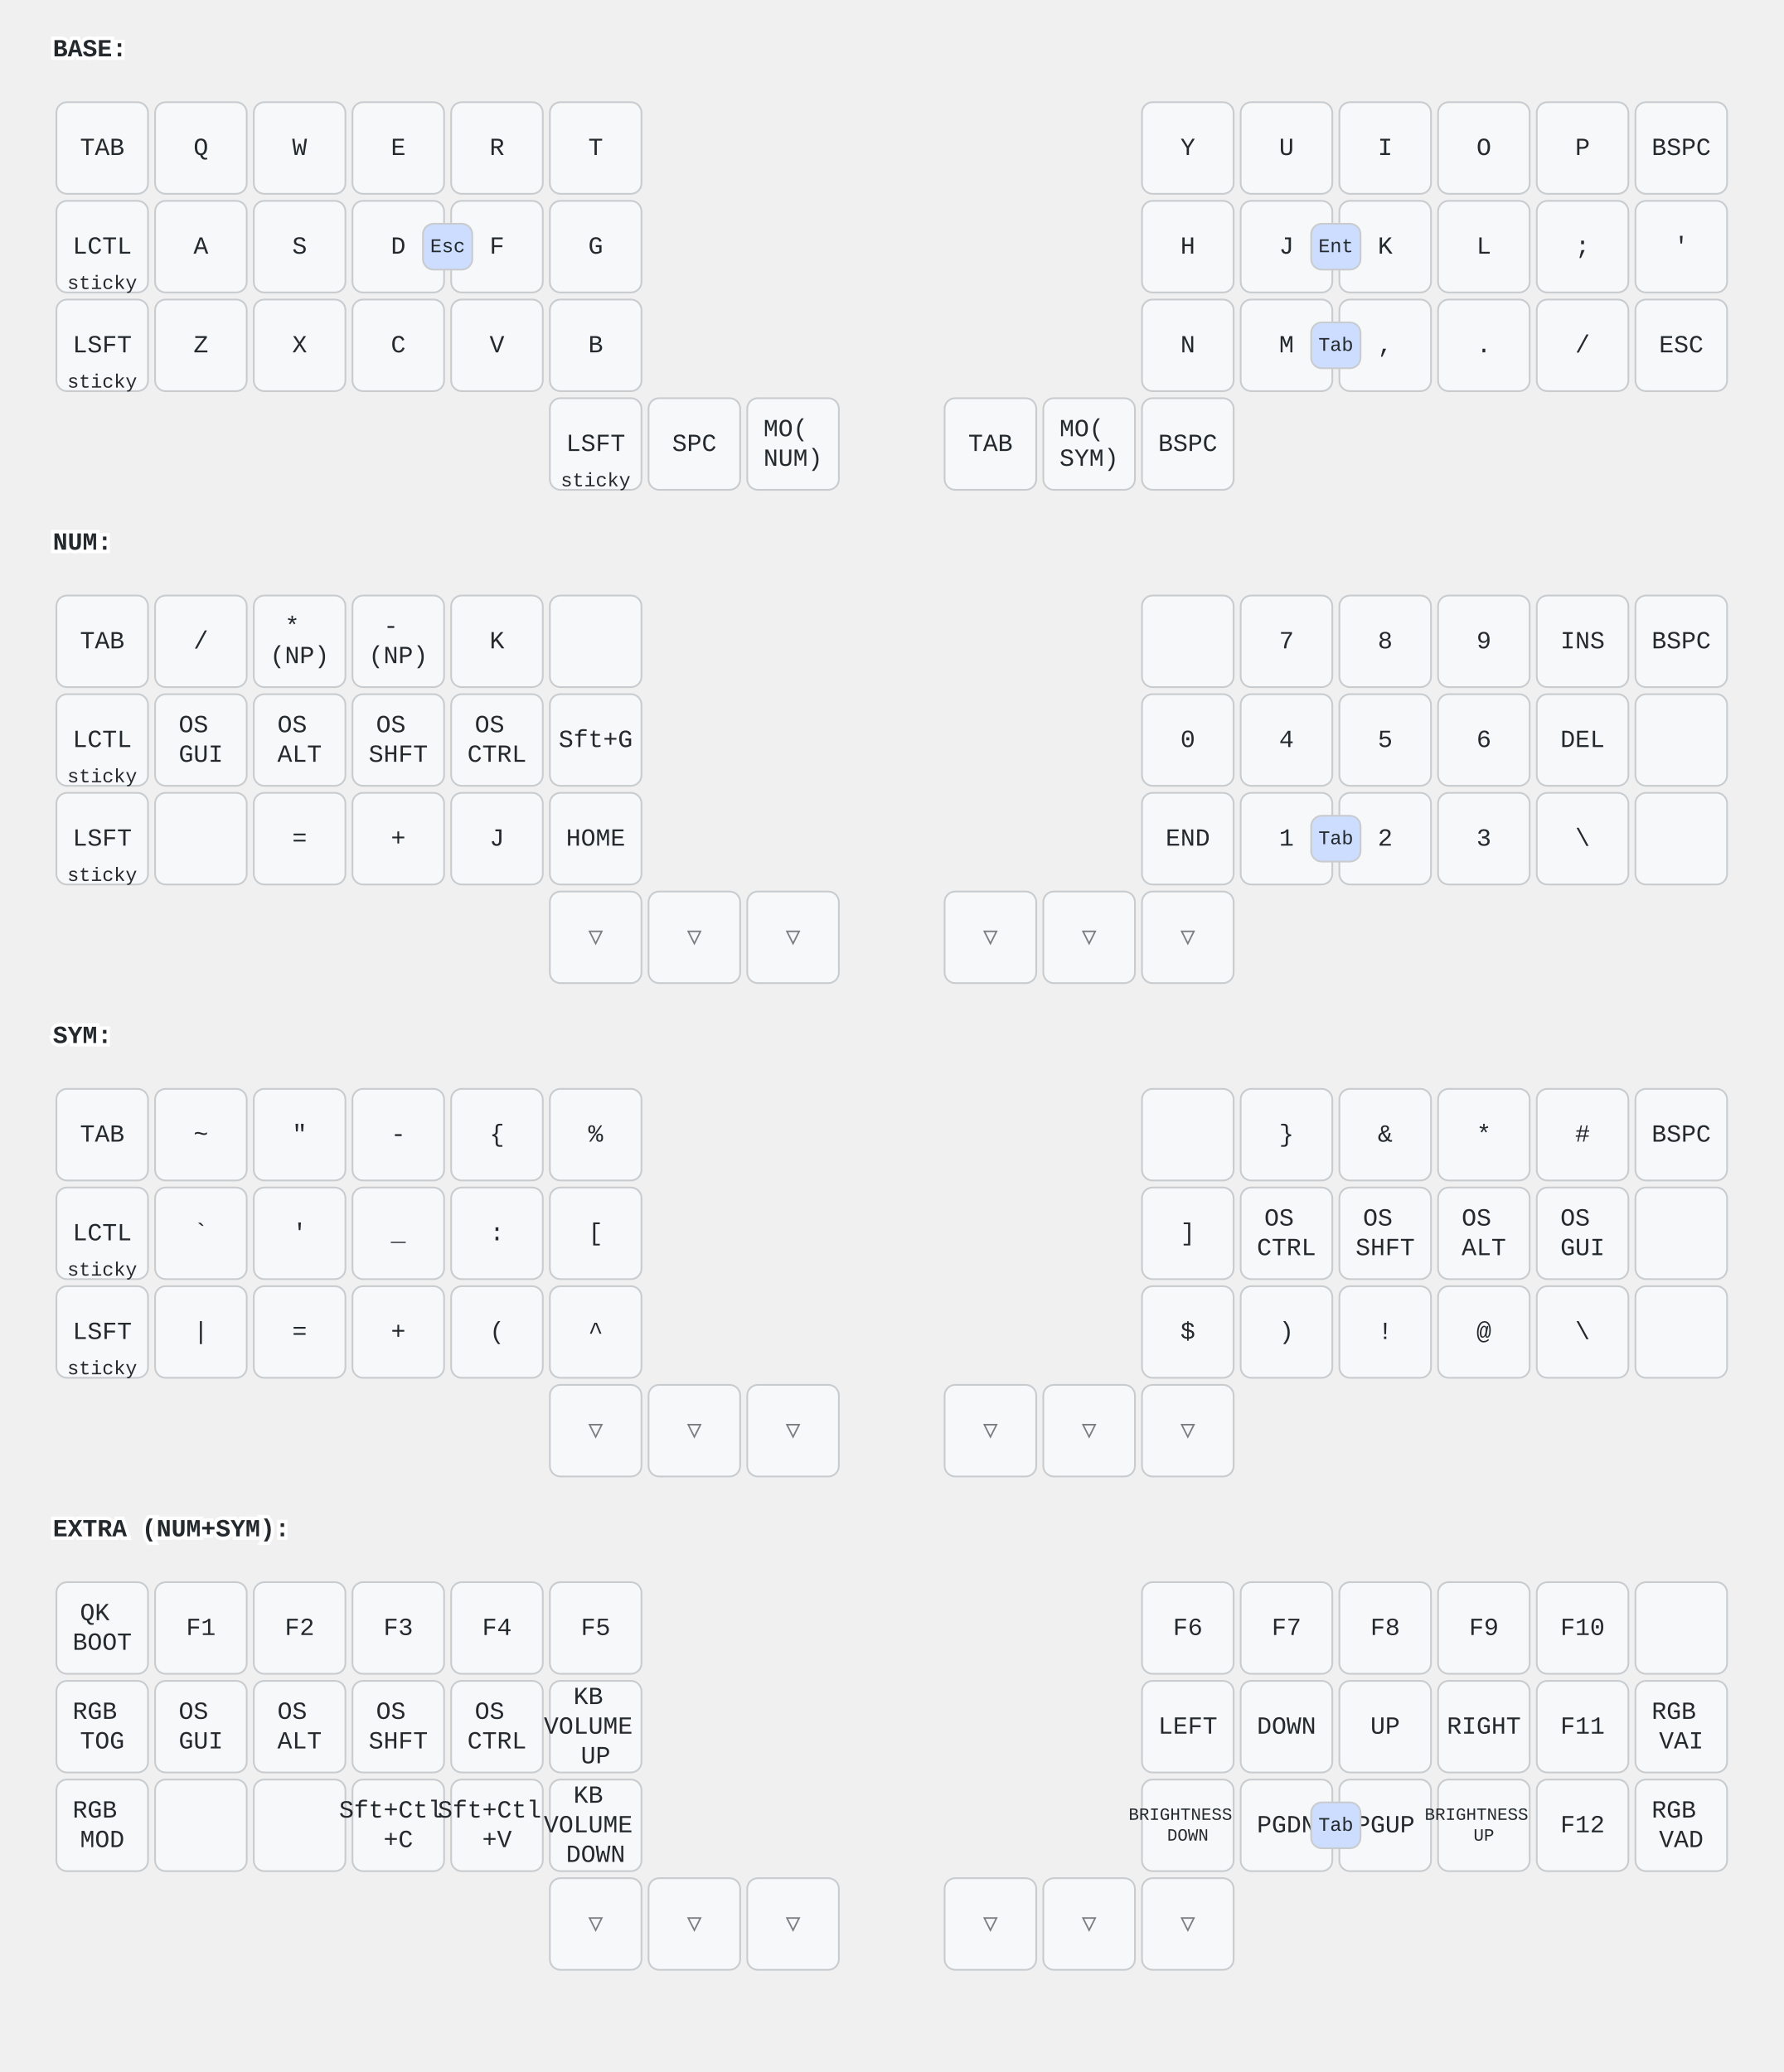
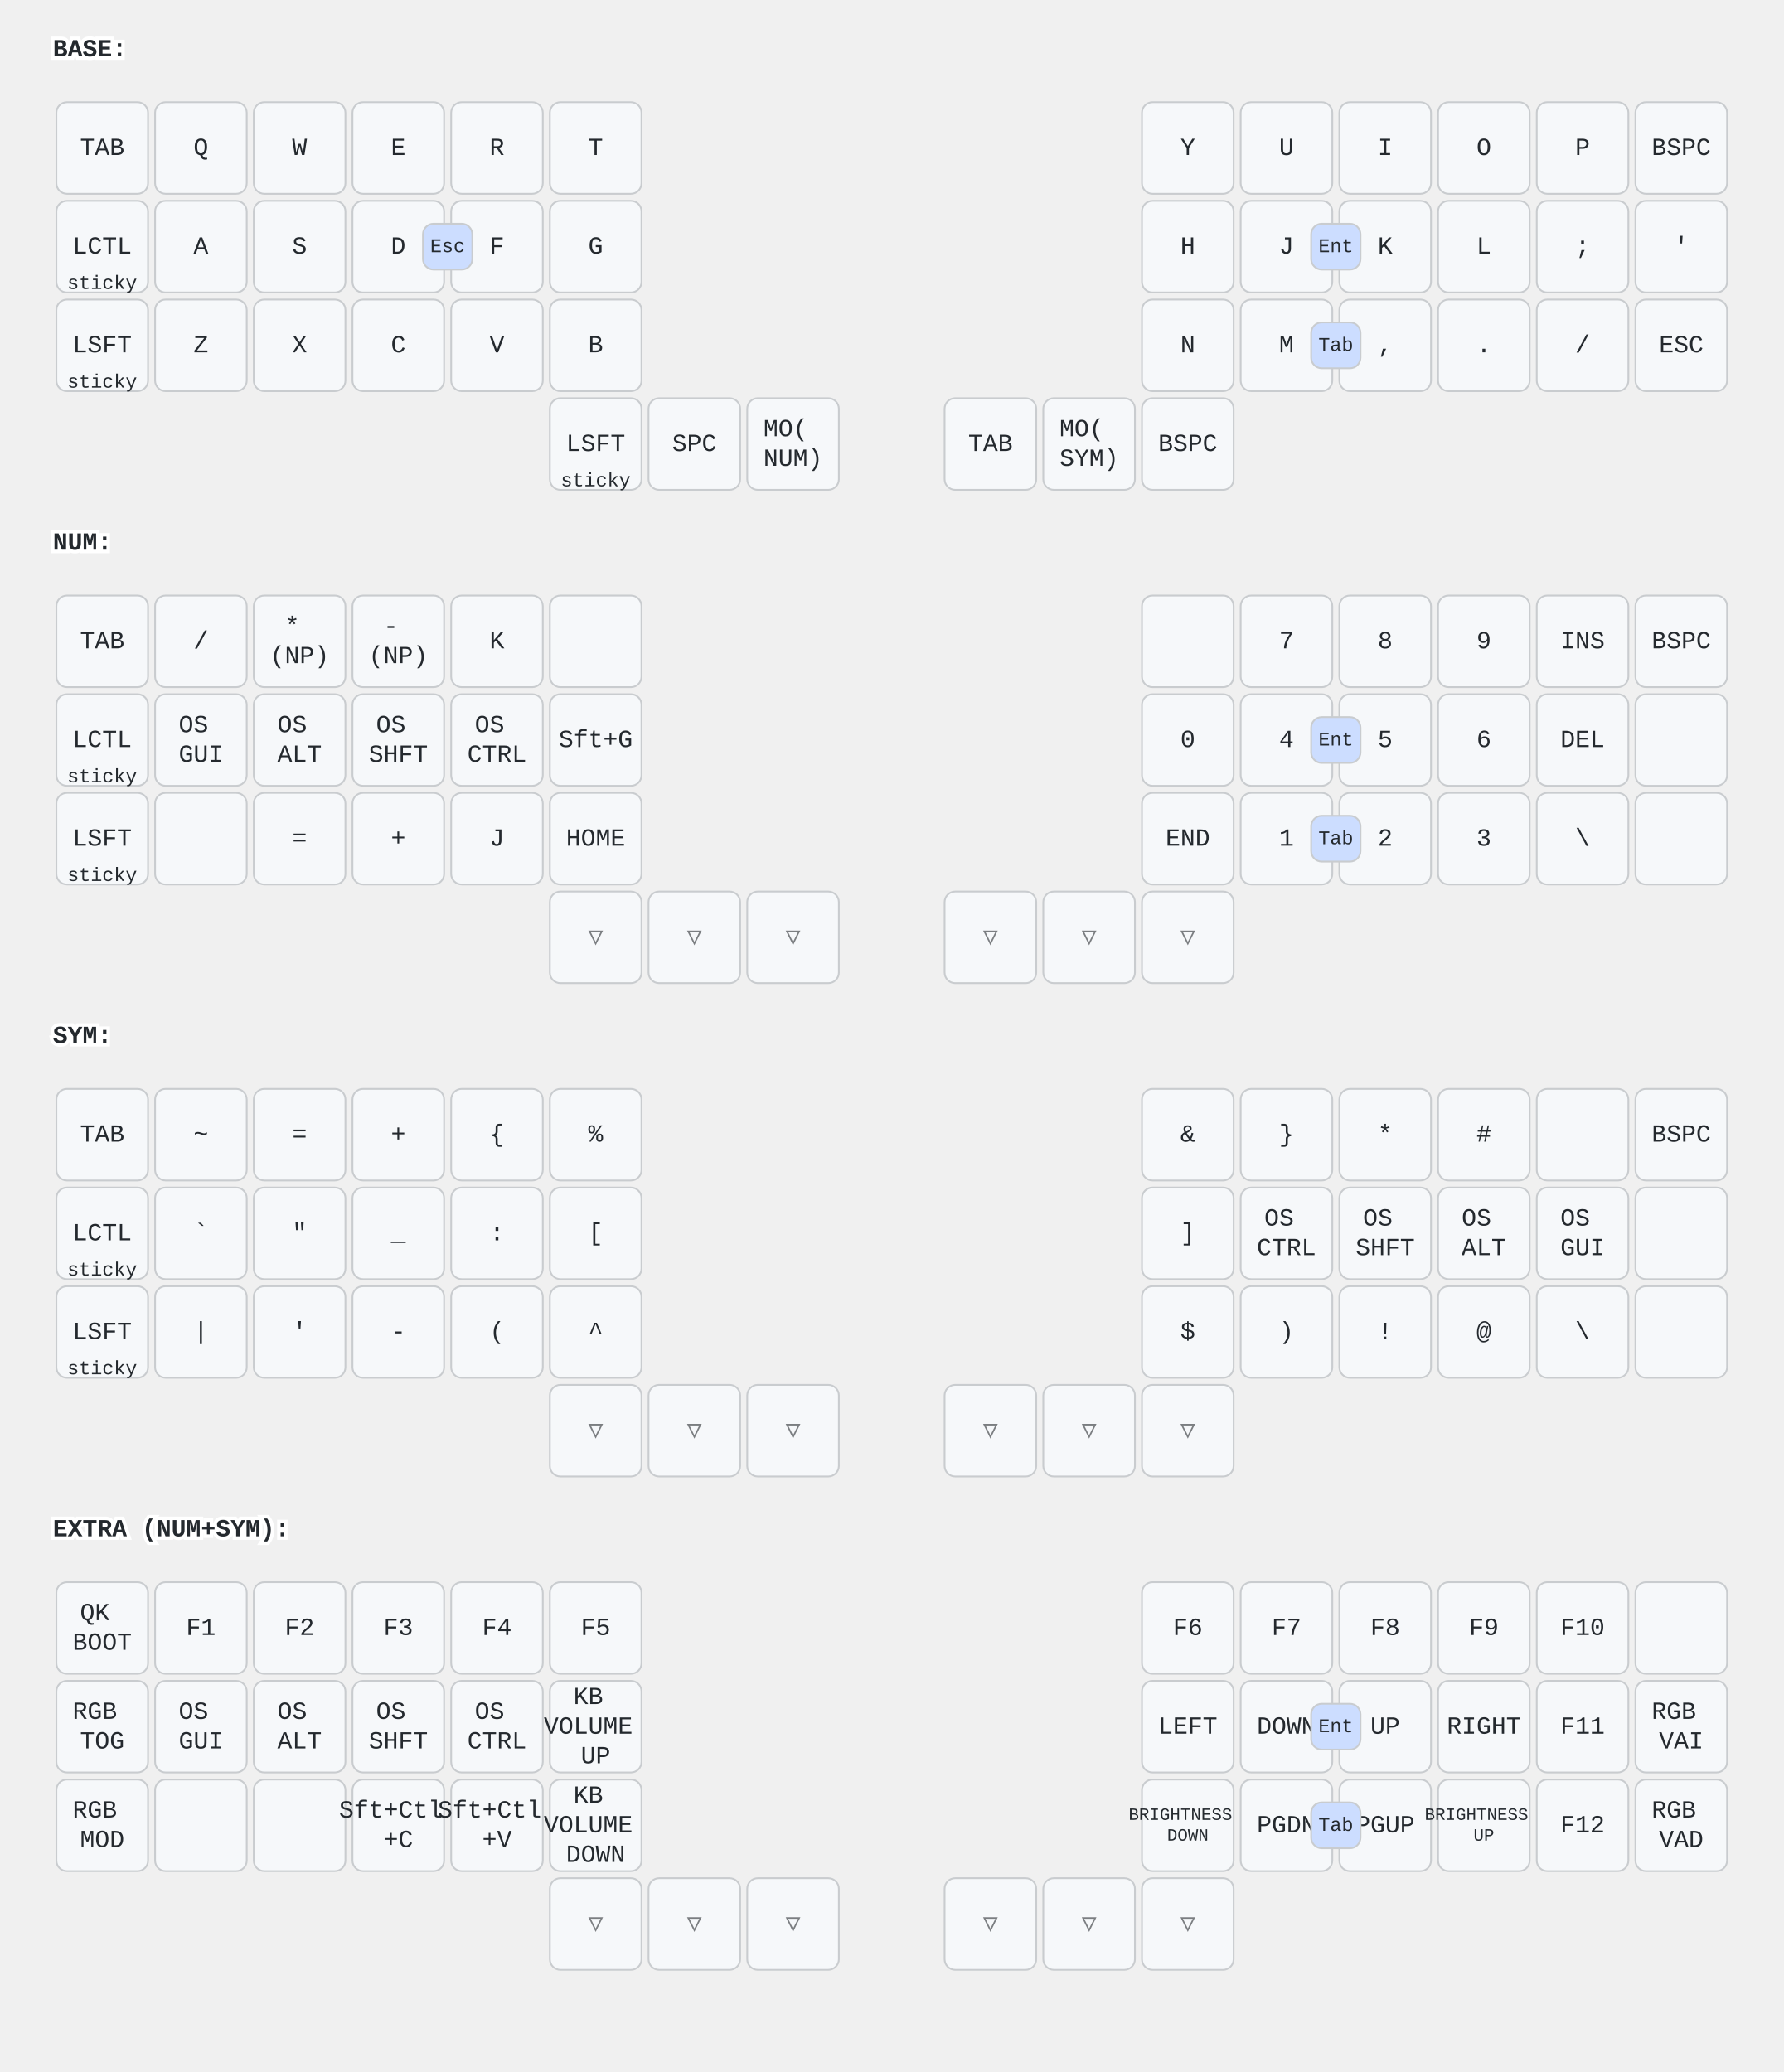
<svg xmlns="http://www.w3.org/2000/svg" width="1012" height="1176" viewBox="0 0 1012 1176" class="keymap">
  <style>/* inherit to force styles through use tags */
svg path {
    fill: inherit;
}

/* font and background color specifications */
svg.keymap {
    font-family: SFMono-Regular,Consolas,Liberation Mono,Menlo,monospace;
    font-size: 14px;
    font-kerning: normal;
    text-rendering: optimizeLegibility;
    fill: #24292e;
}

/* default key styling */
rect.key {
    fill: #f6f8fa;
}

rect.key, rect.combo {
    stroke: #c9cccf;
    stroke-width: 1;
}

/* default key side styling, only used is draw_key_sides is set */
rect.side {
    filter: brightness(90%);
}

/* color accent for combo boxes */
rect.combo, rect.combo-separate {
    fill: #cdf;
}

/* color accent for held keys */
rect.held, rect.combo.held {
    fill: #fdd;
}

/* color accent for ghost (optional) keys */
rect.ghost, rect.combo.ghost {
    stroke-dasharray: 4, 4;
    stroke-width: 2;
}

text {
    text-anchor: middle;
    dominant-baseline: middle;
}

/* styling for layer labels */
text.label {
    font-weight: bold;
    text-anchor: start;
    stroke: white;
    stroke-width: 4;
    paint-order: stroke;
}

/* styling for optional footer */
text.footer {
    text-anchor: end;
    dominant-baseline: auto;
    stroke: white;
    stroke-width: 4;
    paint-order: stroke;
}

/* styling for combo tap, and key non-tap label text */
text.combo, text.hold, text.shifted, text.left, text.right {
    font-size: 11px;
}

text.hold {
    text-anchor: middle;
    dominant-baseline: auto;
}

text.shifted {
    text-anchor: middle;
    dominant-baseline: hanging;
}

text.left {
    text-anchor: start;
}

text.right {
    text-anchor: end;
}

text.layer-activator {
    text-decoration: underline;
}

/* styling for hold/shifted label text in combo box */
text.combo.hold, text.combo.shifted, text.combo.left, text.combo.right {
    font-size: 8px;
}

/* lighter symbol for transparent keys */
text.trans {
    fill: #7b7e81;
}

/* styling for combo dendrons */
path.combo {
    stroke-width: 1;
    stroke: gray;
    fill: none;
}

/* Start Tabler Icons Cleanup */
/* cannot use height/width with glyphs */
.icon-tabler &gt; path {
    fill: inherit;
    stroke: inherit;
    stroke-width: 2;
}
/* hide tabler's default box */
.icon-tabler &gt; path[stroke="none"][fill="none"] {
    visibility: hidden;
}
/* End Tabler Icons Cleanup */
</style>
  <g transform="translate(30, 0)" class="layer-BASE">
    <text x="0" y="28" class="label" id="BASE">BASE:</text>
    <g transform="translate(0, 56)">
      <g transform="translate(28, 28)" class="key keypos-0">
        <rect rx="6" ry="6" x="-26" y="-26" width="52" height="52" class="key" />
        <text x="0" y="0" class="key tap">TAB</text>
      </g>
      <g transform="translate(84, 28)" class="key keypos-1">
        <rect rx="6" ry="6" x="-26" y="-26" width="52" height="52" class="key" />
        <text x="0" y="0" class="key tap">Q</text>
      </g>
      <g transform="translate(140, 28)" class="key keypos-2">
        <rect rx="6" ry="6" x="-26" y="-26" width="52" height="52" class="key" />
        <text x="0" y="0" class="key tap">W</text>
      </g>
      <g transform="translate(196, 28)" class="key keypos-3">
        <rect rx="6" ry="6" x="-26" y="-26" width="52" height="52" class="key" />
        <text x="0" y="0" class="key tap">E</text>
      </g>
      <g transform="translate(252, 28)" class="key keypos-4">
        <rect rx="6" ry="6" x="-26" y="-26" width="52" height="52" class="key" />
        <text x="0" y="0" class="key tap">R</text>
      </g>
      <g transform="translate(308, 28)" class="key keypos-5">
        <rect rx="6" ry="6" x="-26" y="-26" width="52" height="52" class="key" />
        <text x="0" y="0" class="key tap">T</text>
      </g>
      <g transform="translate(644, 28)" class="key keypos-6">
        <rect rx="6" ry="6" x="-26" y="-26" width="52" height="52" class="key" />
        <text x="0" y="0" class="key tap">Y</text>
      </g>
      <g transform="translate(700, 28)" class="key keypos-7">
        <rect rx="6" ry="6" x="-26" y="-26" width="52" height="52" class="key" />
        <text x="0" y="0" class="key tap">U</text>
      </g>
      <g transform="translate(756, 28)" class="key keypos-8">
        <rect rx="6" ry="6" x="-26" y="-26" width="52" height="52" class="key" />
        <text x="0" y="0" class="key tap">I</text>
      </g>
      <g transform="translate(812, 28)" class="key keypos-9">
        <rect rx="6" ry="6" x="-26" y="-26" width="52" height="52" class="key" />
        <text x="0" y="0" class="key tap">O</text>
      </g>
      <g transform="translate(868, 28)" class="key keypos-10">
        <rect rx="6" ry="6" x="-26" y="-26" width="52" height="52" class="key" />
        <text x="0" y="0" class="key tap">P</text>
      </g>
      <g transform="translate(924, 28)" class="key keypos-11">
        <rect rx="6" ry="6" x="-26" y="-26" width="52" height="52" class="key" />
        <text x="0" y="0" class="key tap">BSPC</text>
      </g>
      <g transform="translate(28, 84)" class="key keypos-12">
        <rect rx="6" ry="6" x="-26" y="-26" width="52" height="52" class="key" />
        <text x="0" y="0" class="key tap">LCTL</text>
        <text x="0" y="24" class="key hold">sticky</text>
      </g>
      <g transform="translate(84, 84)" class="key keypos-13">
        <rect rx="6" ry="6" x="-26" y="-26" width="52" height="52" class="key" />
        <text x="0" y="0" class="key tap">A</text>
      </g>
      <g transform="translate(140, 84)" class="key keypos-14">
        <rect rx="6" ry="6" x="-26" y="-26" width="52" height="52" class="key" />
        <text x="0" y="0" class="key tap">S</text>
      </g>
      <g transform="translate(196, 84)" class="key keypos-15">
        <rect rx="6" ry="6" x="-26" y="-26" width="52" height="52" class="key" />
        <text x="0" y="0" class="key tap">D</text>
      </g>
      <g transform="translate(252, 84)" class="key keypos-16">
        <rect rx="6" ry="6" x="-26" y="-26" width="52" height="52" class="key" />
        <text x="0" y="0" class="key tap">F</text>
      </g>
      <g transform="translate(308, 84)" class="key keypos-17">
        <rect rx="6" ry="6" x="-26" y="-26" width="52" height="52" class="key" />
        <text x="0" y="0" class="key tap">G</text>
      </g>
      <g transform="translate(644, 84)" class="key keypos-18">
        <rect rx="6" ry="6" x="-26" y="-26" width="52" height="52" class="key" />
        <text x="0" y="0" class="key tap">H</text>
      </g>
      <g transform="translate(700, 84)" class="key keypos-19">
        <rect rx="6" ry="6" x="-26" y="-26" width="52" height="52" class="key" />
        <text x="0" y="0" class="key tap">J</text>
      </g>
      <g transform="translate(756, 84)" class="key keypos-20">
        <rect rx="6" ry="6" x="-26" y="-26" width="52" height="52" class="key" />
        <text x="0" y="0" class="key tap">K</text>
      </g>
      <g transform="translate(812, 84)" class="key keypos-21">
        <rect rx="6" ry="6" x="-26" y="-26" width="52" height="52" class="key" />
        <text x="0" y="0" class="key tap">L</text>
      </g>
      <g transform="translate(868, 84)" class="key keypos-22">
        <rect rx="6" ry="6" x="-26" y="-26" width="52" height="52" class="key" />
        <text x="0" y="0" class="key tap">;</text>
      </g>
      <g transform="translate(924, 84)" class="key keypos-23">
        <rect rx="6" ry="6" x="-26" y="-26" width="52" height="52" class="key" />
        <text x="0" y="0" class="key tap">'</text>
      </g>
      <g transform="translate(28, 140)" class="key keypos-24">
        <rect rx="6" ry="6" x="-26" y="-26" width="52" height="52" class="key" />
        <text x="0" y="0" class="key tap">LSFT</text>
        <text x="0" y="24" class="key hold">sticky</text>
      </g>
      <g transform="translate(84, 140)" class="key keypos-25">
        <rect rx="6" ry="6" x="-26" y="-26" width="52" height="52" class="key" />
        <text x="0" y="0" class="key tap">Z</text>
      </g>
      <g transform="translate(140, 140)" class="key keypos-26">
        <rect rx="6" ry="6" x="-26" y="-26" width="52" height="52" class="key" />
        <text x="0" y="0" class="key tap">X</text>
      </g>
      <g transform="translate(196, 140)" class="key keypos-27">
        <rect rx="6" ry="6" x="-26" y="-26" width="52" height="52" class="key" />
        <text x="0" y="0" class="key tap">C</text>
      </g>
      <g transform="translate(252, 140)" class="key keypos-28">
        <rect rx="6" ry="6" x="-26" y="-26" width="52" height="52" class="key" />
        <text x="0" y="0" class="key tap">V</text>
      </g>
      <g transform="translate(308, 140)" class="key keypos-29">
        <rect rx="6" ry="6" x="-26" y="-26" width="52" height="52" class="key" />
        <text x="0" y="0" class="key tap">B</text>
      </g>
      <g transform="translate(644, 140)" class="key keypos-30">
        <rect rx="6" ry="6" x="-26" y="-26" width="52" height="52" class="key" />
        <text x="0" y="0" class="key tap">N</text>
      </g>
      <g transform="translate(700, 140)" class="key keypos-31">
        <rect rx="6" ry="6" x="-26" y="-26" width="52" height="52" class="key" />
        <text x="0" y="0" class="key tap">M</text>
      </g>
      <g transform="translate(756, 140)" class="key keypos-32">
        <rect rx="6" ry="6" x="-26" y="-26" width="52" height="52" class="key" />
        <text x="0" y="0" class="key tap">,</text>
      </g>
      <g transform="translate(812, 140)" class="key keypos-33">
        <rect rx="6" ry="6" x="-26" y="-26" width="52" height="52" class="key" />
        <text x="0" y="0" class="key tap">.</text>
      </g>
      <g transform="translate(868, 140)" class="key keypos-34">
        <rect rx="6" ry="6" x="-26" y="-26" width="52" height="52" class="key" />
        <text x="0" y="0" class="key tap">/</text>
      </g>
      <g transform="translate(924, 140)" class="key keypos-35">
        <rect rx="6" ry="6" x="-26" y="-26" width="52" height="52" class="key" />
        <text x="0" y="0" class="key tap">ESC</text>
      </g>
      <g transform="translate(308, 196)" class="key keypos-36">
        <rect rx="6" ry="6" x="-26" y="-26" width="52" height="52" class="key" />
        <text x="0" y="0" class="key tap">LSFT</text>
        <text x="0" y="24" class="key hold">sticky</text>
      </g>
      <g transform="translate(364, 196)" class="key keypos-37">
        <rect rx="6" ry="6" x="-26" y="-26" width="52" height="52" class="key" />
        <text x="0" y="0" class="key tap">SPC</text>
      </g>
      <g transform="translate(420, 196)" class="key keypos-38">
        <rect rx="6" ry="6" x="-26" y="-26" width="52" height="52" class="key" />
        <text x="0" y="0" class="key tap">
          <tspan x="0" dy="-0.6em">MO(</tspan>
          <tspan x="0" dy="1.2em">NUM)</tspan>
        </text>
      </g>
      <g transform="translate(532, 196)" class="key keypos-39">
        <rect rx="6" ry="6" x="-26" y="-26" width="52" height="52" class="key" />
        <text x="0" y="0" class="key tap">TAB</text>
      </g>
      <g transform="translate(588, 196)" class="key keypos-40">
        <rect rx="6" ry="6" x="-26" y="-26" width="52" height="52" class="key" />
        <text x="0" y="0" class="key tap">
          <tspan x="0" dy="-0.6em">MO(</tspan>
          <tspan x="0" dy="1.2em">SYM)</tspan>
        </text>
      </g>
      <g transform="translate(644, 196)" class="key keypos-41">
        <rect rx="6" ry="6" x="-26" y="-26" width="52" height="52" class="key" />
        <text x="0" y="0" class="key tap">BSPC</text>
      </g>
      <g class="combo combopos-0">
        <rect rx="6" ry="6" x="714" y="71" width="28" height="26" class="combo" />
        <text x="728" y="84" class="combo tap">Ent</text>
      </g>
      <g class="combo combopos-1">
        <rect rx="6" ry="6" x="210" y="71" width="28" height="26" class="combo" />
        <text x="224" y="84" class="combo tap">Esc</text>
      </g>
      <g class="combo combopos-2">
        <rect rx="6" ry="6" x="714" y="127" width="28" height="26" class="combo" />
        <text x="728" y="140" class="combo tap">Tab</text>
      </g>
    </g>
  </g>
  <g transform="translate(30, 280)" class="layer-NUM">
    <text x="0" y="28" class="label" id="NUM">NUM:</text>
    <g transform="translate(0, 56)">
      <g transform="translate(28, 28)" class="key keypos-0">
        <rect rx="6" ry="6" x="-26" y="-26" width="52" height="52" class="key" />
        <text x="0" y="0" class="key tap">TAB</text>
      </g>
      <g transform="translate(84, 28)" class="key keypos-1">
        <rect rx="6" ry="6" x="-26" y="-26" width="52" height="52" class="key" />
        <text x="0" y="0" class="key tap">/</text>
      </g>
      <g transform="translate(140, 28)" class="key keypos-2">
        <rect rx="6" ry="6" x="-26" y="-26" width="52" height="52" class="key" />
        <text x="0" y="0" class="key tap">
          <tspan x="0" dy="-0.6em">*</tspan>
          <tspan x="0" dy="1.2em">(NP)</tspan>
        </text>
      </g>
      <g transform="translate(196, 28)" class="key keypos-3">
        <rect rx="6" ry="6" x="-26" y="-26" width="52" height="52" class="key" />
        <text x="0" y="0" class="key tap">
          <tspan x="0" dy="-0.6em">-</tspan>
          <tspan x="0" dy="1.2em">(NP)</tspan>
        </text>
      </g>
      <g transform="translate(252, 28)" class="key keypos-4">
        <rect rx="6" ry="6" x="-26" y="-26" width="52" height="52" class="key" />
        <text x="0" y="0" class="key tap">K</text>
      </g>
      <g transform="translate(308, 28)" class="key keypos-5">
        <rect rx="6" ry="6" x="-26" y="-26" width="52" height="52" class="key" />
      </g>
      <g transform="translate(644, 28)" class="key keypos-6">
        <rect rx="6" ry="6" x="-26" y="-26" width="52" height="52" class="key" />
      </g>
      <g transform="translate(700, 28)" class="key keypos-7">
        <rect rx="6" ry="6" x="-26" y="-26" width="52" height="52" class="key" />
        <text x="0" y="0" class="key tap">7</text>
      </g>
      <g transform="translate(756, 28)" class="key keypos-8">
        <rect rx="6" ry="6" x="-26" y="-26" width="52" height="52" class="key" />
        <text x="0" y="0" class="key tap">8</text>
      </g>
      <g transform="translate(812, 28)" class="key keypos-9">
        <rect rx="6" ry="6" x="-26" y="-26" width="52" height="52" class="key" />
        <text x="0" y="0" class="key tap">9</text>
      </g>
      <g transform="translate(868, 28)" class="key keypos-10">
        <rect rx="6" ry="6" x="-26" y="-26" width="52" height="52" class="key" />
        <text x="0" y="0" class="key tap">INS</text>
      </g>
      <g transform="translate(924, 28)" class="key keypos-11">
        <rect rx="6" ry="6" x="-26" y="-26" width="52" height="52" class="key" />
        <text x="0" y="0" class="key tap">BSPC</text>
      </g>
      <g transform="translate(28, 84)" class="key keypos-12">
        <rect rx="6" ry="6" x="-26" y="-26" width="52" height="52" class="key" />
        <text x="0" y="0" class="key tap">LCTL</text>
        <text x="0" y="24" class="key hold">sticky</text>
      </g>
      <g transform="translate(84, 84)" class="key keypos-13">
        <rect rx="6" ry="6" x="-26" y="-26" width="52" height="52" class="key" />
        <text x="0" y="0" class="key tap">
          <tspan x="0" dy="-0.6em">OS</tspan>
          <tspan x="0" dy="1.2em">GUI</tspan>
        </text>
      </g>
      <g transform="translate(140, 84)" class="key keypos-14">
        <rect rx="6" ry="6" x="-26" y="-26" width="52" height="52" class="key" />
        <text x="0" y="0" class="key tap">
          <tspan x="0" dy="-0.6em">OS</tspan>
          <tspan x="0" dy="1.2em">ALT</tspan>
        </text>
      </g>
      <g transform="translate(196, 84)" class="key keypos-15">
        <rect rx="6" ry="6" x="-26" y="-26" width="52" height="52" class="key" />
        <text x="0" y="0" class="key tap">
          <tspan x="0" dy="-0.6em">OS</tspan>
          <tspan x="0" dy="1.2em">SHFT</tspan>
        </text>
      </g>
      <g transform="translate(252, 84)" class="key keypos-16">
        <rect rx="6" ry="6" x="-26" y="-26" width="52" height="52" class="key" />
        <text x="0" y="0" class="key tap">
          <tspan x="0" dy="-0.6em">OS</tspan>
          <tspan x="0" dy="1.2em">CTRL</tspan>
        </text>
      </g>
      <g transform="translate(308, 84)" class="key keypos-17">
        <rect rx="6" ry="6" x="-26" y="-26" width="52" height="52" class="key" />
        <text x="0" y="0" class="key tap">Sft+G</text>
      </g>
      <g transform="translate(644, 84)" class="key keypos-18">
        <rect rx="6" ry="6" x="-26" y="-26" width="52" height="52" class="key" />
        <text x="0" y="0" class="key tap">0</text>
      </g>
      <g transform="translate(700, 84)" class="key keypos-19">
        <rect rx="6" ry="6" x="-26" y="-26" width="52" height="52" class="key" />
        <text x="0" y="0" class="key tap">4</text>
      </g>
      <g transform="translate(756, 84)" class="key keypos-20">
        <rect rx="6" ry="6" x="-26" y="-26" width="52" height="52" class="key" />
        <text x="0" y="0" class="key tap">5</text>
      </g>
      <g transform="translate(812, 84)" class="key keypos-21">
        <rect rx="6" ry="6" x="-26" y="-26" width="52" height="52" class="key" />
        <text x="0" y="0" class="key tap">6</text>
      </g>
      <g transform="translate(868, 84)" class="key keypos-22">
        <rect rx="6" ry="6" x="-26" y="-26" width="52" height="52" class="key" />
        <text x="0" y="0" class="key tap">DEL</text>
      </g>
      <g transform="translate(924, 84)" class="key keypos-23">
        <rect rx="6" ry="6" x="-26" y="-26" width="52" height="52" class="key" />
      </g>
      <g transform="translate(28, 140)" class="key keypos-24">
        <rect rx="6" ry="6" x="-26" y="-26" width="52" height="52" class="key" />
        <text x="0" y="0" class="key tap">LSFT</text>
        <text x="0" y="24" class="key hold">sticky</text>
      </g>
      <g transform="translate(84, 140)" class="key keypos-25">
        <rect rx="6" ry="6" x="-26" y="-26" width="52" height="52" class="key" />
      </g>
      <g transform="translate(140, 140)" class="key keypos-26">
        <rect rx="6" ry="6" x="-26" y="-26" width="52" height="52" class="key" />
        <text x="0" y="0" class="key tap">=</text>
      </g>
      <g transform="translate(196, 140)" class="key keypos-27">
        <rect rx="6" ry="6" x="-26" y="-26" width="52" height="52" class="key" />
        <text x="0" y="0" class="key tap">+</text>
      </g>
      <g transform="translate(252, 140)" class="key keypos-28">
        <rect rx="6" ry="6" x="-26" y="-26" width="52" height="52" class="key" />
        <text x="0" y="0" class="key tap">J</text>
      </g>
      <g transform="translate(308, 140)" class="key keypos-29">
        <rect rx="6" ry="6" x="-26" y="-26" width="52" height="52" class="key" />
        <text x="0" y="0" class="key tap">HOME</text>
      </g>
      <g transform="translate(644, 140)" class="key keypos-30">
        <rect rx="6" ry="6" x="-26" y="-26" width="52" height="52" class="key" />
        <text x="0" y="0" class="key tap">END</text>
      </g>
      <g transform="translate(700, 140)" class="key keypos-31">
        <rect rx="6" ry="6" x="-26" y="-26" width="52" height="52" class="key" />
        <text x="0" y="0" class="key tap">1</text>
      </g>
      <g transform="translate(756, 140)" class="key keypos-32">
        <rect rx="6" ry="6" x="-26" y="-26" width="52" height="52" class="key" />
        <text x="0" y="0" class="key tap">2</text>
      </g>
      <g transform="translate(812, 140)" class="key keypos-33">
        <rect rx="6" ry="6" x="-26" y="-26" width="52" height="52" class="key" />
        <text x="0" y="0" class="key tap">3</text>
      </g>
      <g transform="translate(868, 140)" class="key keypos-34">
        <rect rx="6" ry="6" x="-26" y="-26" width="52" height="52" class="key" />
        <text x="0" y="0" class="key tap">\</text>
      </g>
      <g transform="translate(924, 140)" class="key keypos-35">
        <rect rx="6" ry="6" x="-26" y="-26" width="52" height="52" class="key" />
      </g>
      <g transform="translate(308, 196)" class="key trans keypos-36">
        <rect rx="6" ry="6" x="-26" y="-26" width="52" height="52" class="key trans" />
        <text x="0" y="0" class="key trans tap">▽</text>
      </g>
      <g transform="translate(364, 196)" class="key trans keypos-37">
        <rect rx="6" ry="6" x="-26" y="-26" width="52" height="52" class="key trans" />
        <text x="0" y="0" class="key trans tap">▽</text>
      </g>
      <g transform="translate(420, 196)" class="key trans keypos-38">
        <rect rx="6" ry="6" x="-26" y="-26" width="52" height="52" class="key trans" />
        <text x="0" y="0" class="key trans tap">▽</text>
      </g>
      <g transform="translate(532, 196)" class="key trans keypos-39">
        <rect rx="6" ry="6" x="-26" y="-26" width="52" height="52" class="key trans" />
        <text x="0" y="0" class="key trans tap">▽</text>
      </g>
      <g transform="translate(588, 196)" class="key trans keypos-40">
        <rect rx="6" ry="6" x="-26" y="-26" width="52" height="52" class="key trans" />
        <text x="0" y="0" class="key trans tap">▽</text>
      </g>
      <g transform="translate(644, 196)" class="key trans keypos-41">
        <rect rx="6" ry="6" x="-26" y="-26" width="52" height="52" class="key trans" />
        <text x="0" y="0" class="key trans tap">▽</text>
      </g>
      <g class="combo combopos-0">
+         <rect rx="6" ry="6" x="714" y="71" width="28" height="26" class="combo" />
+         <text x="728" y="84" class="combo tap">Ent</text>
+       </g>
+       <g class="combo combopos-1">
        <rect rx="6" ry="6" x="714" y="127" width="28" height="26" class="combo" />
        <text x="728" y="140" class="combo tap">Tab</text>
      </g>
    </g>
  </g>
  <g transform="translate(30, 560)" class="layer-SYM">
    <text x="0" y="28" class="label" id="SYM">SYM:</text>
    <g transform="translate(0, 56)">
      <g transform="translate(28, 28)" class="key keypos-0">
        <rect rx="6" ry="6" x="-26" y="-26" width="52" height="52" class="key" />
        <text x="0" y="0" class="key tap">TAB</text>
      </g>
      <g transform="translate(84, 28)" class="key keypos-1">
        <rect rx="6" ry="6" x="-26" y="-26" width="52" height="52" class="key" />
        <text x="0" y="0" class="key tap">~</text>
      </g>
      <g transform="translate(140, 28)" class="key keypos-2">
        <rect rx="6" ry="6" x="-26" y="-26" width="52" height="52" class="key" />
-         <text x="0" y="0" class="key tap">"</text>
+         <text x="0" y="0" class="key tap">=</text>
      </g>
      <g transform="translate(196, 28)" class="key keypos-3">
        <rect rx="6" ry="6" x="-26" y="-26" width="52" height="52" class="key" />
-         <text x="0" y="0" class="key tap">-</text>
+         <text x="0" y="0" class="key tap">+</text>
      </g>
      <g transform="translate(252, 28)" class="key keypos-4">
        <rect rx="6" ry="6" x="-26" y="-26" width="52" height="52" class="key" />
        <text x="0" y="0" class="key tap">{</text>
      </g>
      <g transform="translate(308, 28)" class="key keypos-5">
        <rect rx="6" ry="6" x="-26" y="-26" width="52" height="52" class="key" />
        <text x="0" y="0" class="key tap">%</text>
      </g>
      <g transform="translate(644, 28)" class="key keypos-6">
        <rect rx="6" ry="6" x="-26" y="-26" width="52" height="52" class="key" />
+         <text x="0" y="0" class="key tap">&amp;</text>
      </g>
      <g transform="translate(700, 28)" class="key keypos-7">
        <rect rx="6" ry="6" x="-26" y="-26" width="52" height="52" class="key" />
        <text x="0" y="0" class="key tap">}</text>
      </g>
      <g transform="translate(756, 28)" class="key keypos-8">
        <rect rx="6" ry="6" x="-26" y="-26" width="52" height="52" class="key" />
-         <text x="0" y="0" class="key tap">&amp;</text>
+         <text x="0" y="0" class="key tap">*</text>
      </g>
      <g transform="translate(812, 28)" class="key keypos-9">
        <rect rx="6" ry="6" x="-26" y="-26" width="52" height="52" class="key" />
-         <text x="0" y="0" class="key tap">*</text>
+         <text x="0" y="0" class="key tap">#</text>
      </g>
      <g transform="translate(868, 28)" class="key keypos-10">
        <rect rx="6" ry="6" x="-26" y="-26" width="52" height="52" class="key" />
-         <text x="0" y="0" class="key tap">#</text>
      </g>
      <g transform="translate(924, 28)" class="key keypos-11">
        <rect rx="6" ry="6" x="-26" y="-26" width="52" height="52" class="key" />
        <text x="0" y="0" class="key tap">BSPC</text>
      </g>
      <g transform="translate(28, 84)" class="key keypos-12">
        <rect rx="6" ry="6" x="-26" y="-26" width="52" height="52" class="key" />
        <text x="0" y="0" class="key tap">LCTL</text>
        <text x="0" y="24" class="key hold">sticky</text>
      </g>
      <g transform="translate(84, 84)" class="key keypos-13">
        <rect rx="6" ry="6" x="-26" y="-26" width="52" height="52" class="key" />
        <text x="0" y="0" class="key tap">`</text>
      </g>
      <g transform="translate(140, 84)" class="key keypos-14">
        <rect rx="6" ry="6" x="-26" y="-26" width="52" height="52" class="key" />
-         <text x="0" y="0" class="key tap">'</text>
+         <text x="0" y="0" class="key tap">"</text>
      </g>
      <g transform="translate(196, 84)" class="key keypos-15">
        <rect rx="6" ry="6" x="-26" y="-26" width="52" height="52" class="key" />
        <text x="0" y="0" class="key tap">_</text>
      </g>
      <g transform="translate(252, 84)" class="key keypos-16">
        <rect rx="6" ry="6" x="-26" y="-26" width="52" height="52" class="key" />
        <text x="0" y="0" class="key tap">:</text>
      </g>
      <g transform="translate(308, 84)" class="key keypos-17">
        <rect rx="6" ry="6" x="-26" y="-26" width="52" height="52" class="key" />
        <text x="0" y="0" class="key tap">[</text>
      </g>
      <g transform="translate(644, 84)" class="key keypos-18">
        <rect rx="6" ry="6" x="-26" y="-26" width="52" height="52" class="key" />
        <text x="0" y="0" class="key tap">]</text>
      </g>
      <g transform="translate(700, 84)" class="key keypos-19">
        <rect rx="6" ry="6" x="-26" y="-26" width="52" height="52" class="key" />
        <text x="0" y="0" class="key tap">
          <tspan x="0" dy="-0.6em">OS</tspan>
          <tspan x="0" dy="1.2em">CTRL</tspan>
        </text>
      </g>
      <g transform="translate(756, 84)" class="key keypos-20">
        <rect rx="6" ry="6" x="-26" y="-26" width="52" height="52" class="key" />
        <text x="0" y="0" class="key tap">
          <tspan x="0" dy="-0.6em">OS</tspan>
          <tspan x="0" dy="1.2em">SHFT</tspan>
        </text>
      </g>
      <g transform="translate(812, 84)" class="key keypos-21">
        <rect rx="6" ry="6" x="-26" y="-26" width="52" height="52" class="key" />
        <text x="0" y="0" class="key tap">
          <tspan x="0" dy="-0.6em">OS</tspan>
          <tspan x="0" dy="1.2em">ALT</tspan>
        </text>
      </g>
      <g transform="translate(868, 84)" class="key keypos-22">
        <rect rx="6" ry="6" x="-26" y="-26" width="52" height="52" class="key" />
        <text x="0" y="0" class="key tap">
          <tspan x="0" dy="-0.6em">OS</tspan>
          <tspan x="0" dy="1.2em">GUI</tspan>
        </text>
      </g>
      <g transform="translate(924, 84)" class="key keypos-23">
        <rect rx="6" ry="6" x="-26" y="-26" width="52" height="52" class="key" />
      </g>
      <g transform="translate(28, 140)" class="key keypos-24">
        <rect rx="6" ry="6" x="-26" y="-26" width="52" height="52" class="key" />
        <text x="0" y="0" class="key tap">LSFT</text>
        <text x="0" y="24" class="key hold">sticky</text>
      </g>
      <g transform="translate(84, 140)" class="key keypos-25">
        <rect rx="6" ry="6" x="-26" y="-26" width="52" height="52" class="key" />
        <text x="0" y="0" class="key tap">|</text>
      </g>
      <g transform="translate(140, 140)" class="key keypos-26">
        <rect rx="6" ry="6" x="-26" y="-26" width="52" height="52" class="key" />
-         <text x="0" y="0" class="key tap">=</text>
+         <text x="0" y="0" class="key tap">'</text>
      </g>
      <g transform="translate(196, 140)" class="key keypos-27">
        <rect rx="6" ry="6" x="-26" y="-26" width="52" height="52" class="key" />
-         <text x="0" y="0" class="key tap">+</text>
+         <text x="0" y="0" class="key tap">-</text>
      </g>
      <g transform="translate(252, 140)" class="key keypos-28">
        <rect rx="6" ry="6" x="-26" y="-26" width="52" height="52" class="key" />
        <text x="0" y="0" class="key tap">(</text>
      </g>
      <g transform="translate(308, 140)" class="key keypos-29">
        <rect rx="6" ry="6" x="-26" y="-26" width="52" height="52" class="key" />
        <text x="0" y="0" class="key tap">^</text>
      </g>
      <g transform="translate(644, 140)" class="key keypos-30">
        <rect rx="6" ry="6" x="-26" y="-26" width="52" height="52" class="key" />
        <text x="0" y="0" class="key tap">$</text>
      </g>
      <g transform="translate(700, 140)" class="key keypos-31">
        <rect rx="6" ry="6" x="-26" y="-26" width="52" height="52" class="key" />
        <text x="0" y="0" class="key tap">)</text>
      </g>
      <g transform="translate(756, 140)" class="key keypos-32">
        <rect rx="6" ry="6" x="-26" y="-26" width="52" height="52" class="key" />
        <text x="0" y="0" class="key tap">!</text>
      </g>
      <g transform="translate(812, 140)" class="key keypos-33">
        <rect rx="6" ry="6" x="-26" y="-26" width="52" height="52" class="key" />
        <text x="0" y="0" class="key tap">@</text>
      </g>
      <g transform="translate(868, 140)" class="key keypos-34">
        <rect rx="6" ry="6" x="-26" y="-26" width="52" height="52" class="key" />
        <text x="0" y="0" class="key tap">\</text>
      </g>
      <g transform="translate(924, 140)" class="key keypos-35">
        <rect rx="6" ry="6" x="-26" y="-26" width="52" height="52" class="key" />
      </g>
      <g transform="translate(308, 196)" class="key trans keypos-36">
        <rect rx="6" ry="6" x="-26" y="-26" width="52" height="52" class="key trans" />
        <text x="0" y="0" class="key trans tap">▽</text>
      </g>
      <g transform="translate(364, 196)" class="key trans keypos-37">
        <rect rx="6" ry="6" x="-26" y="-26" width="52" height="52" class="key trans" />
        <text x="0" y="0" class="key trans tap">▽</text>
      </g>
      <g transform="translate(420, 196)" class="key trans keypos-38">
        <rect rx="6" ry="6" x="-26" y="-26" width="52" height="52" class="key trans" />
        <text x="0" y="0" class="key trans tap">▽</text>
      </g>
      <g transform="translate(532, 196)" class="key trans keypos-39">
        <rect rx="6" ry="6" x="-26" y="-26" width="52" height="52" class="key trans" />
        <text x="0" y="0" class="key trans tap">▽</text>
      </g>
      <g transform="translate(588, 196)" class="key trans keypos-40">
        <rect rx="6" ry="6" x="-26" y="-26" width="52" height="52" class="key trans" />
        <text x="0" y="0" class="key trans tap">▽</text>
      </g>
      <g transform="translate(644, 196)" class="key trans keypos-41">
        <rect rx="6" ry="6" x="-26" y="-26" width="52" height="52" class="key trans" />
        <text x="0" y="0" class="key trans tap">▽</text>
      </g>
    </g>
  </g>
  <g transform="translate(30, 840)" class="layer-EXTRA (NUM+SYM)">
    <text x="0" y="28" class="label" id="EXTRA-NUMSYM">EXTRA (NUM+SYM):</text>
    <g transform="translate(0, 56)">
      <g transform="translate(28, 28)" class="key keypos-0">
        <rect rx="6" ry="6" x="-26" y="-26" width="52" height="52" class="key" />
        <text x="0" y="0" class="key tap">
          <tspan x="0" dy="-0.6em">QK</tspan>
          <tspan x="0" dy="1.2em">BOOT</tspan>
        </text>
      </g>
      <g transform="translate(84, 28)" class="key keypos-1">
        <rect rx="6" ry="6" x="-26" y="-26" width="52" height="52" class="key" />
        <text x="0" y="0" class="key tap">F1</text>
      </g>
      <g transform="translate(140, 28)" class="key keypos-2">
        <rect rx="6" ry="6" x="-26" y="-26" width="52" height="52" class="key" />
        <text x="0" y="0" class="key tap">F2</text>
      </g>
      <g transform="translate(196, 28)" class="key keypos-3">
        <rect rx="6" ry="6" x="-26" y="-26" width="52" height="52" class="key" />
        <text x="0" y="0" class="key tap">F3</text>
      </g>
      <g transform="translate(252, 28)" class="key keypos-4">
        <rect rx="6" ry="6" x="-26" y="-26" width="52" height="52" class="key" />
        <text x="0" y="0" class="key tap">F4</text>
      </g>
      <g transform="translate(308, 28)" class="key keypos-5">
        <rect rx="6" ry="6" x="-26" y="-26" width="52" height="52" class="key" />
        <text x="0" y="0" class="key tap">F5</text>
      </g>
      <g transform="translate(644, 28)" class="key keypos-6">
        <rect rx="6" ry="6" x="-26" y="-26" width="52" height="52" class="key" />
        <text x="0" y="0" class="key tap">F6</text>
      </g>
      <g transform="translate(700, 28)" class="key keypos-7">
        <rect rx="6" ry="6" x="-26" y="-26" width="52" height="52" class="key" />
        <text x="0" y="0" class="key tap">F7</text>
      </g>
      <g transform="translate(756, 28)" class="key keypos-8">
        <rect rx="6" ry="6" x="-26" y="-26" width="52" height="52" class="key" />
        <text x="0" y="0" class="key tap">F8</text>
      </g>
      <g transform="translate(812, 28)" class="key keypos-9">
        <rect rx="6" ry="6" x="-26" y="-26" width="52" height="52" class="key" />
        <text x="0" y="0" class="key tap">F9</text>
      </g>
      <g transform="translate(868, 28)" class="key keypos-10">
        <rect rx="6" ry="6" x="-26" y="-26" width="52" height="52" class="key" />
        <text x="0" y="0" class="key tap">F10</text>
      </g>
      <g transform="translate(924, 28)" class="key keypos-11">
        <rect rx="6" ry="6" x="-26" y="-26" width="52" height="52" class="key" />
      </g>
      <g transform="translate(28, 84)" class="key keypos-12">
        <rect rx="6" ry="6" x="-26" y="-26" width="52" height="52" class="key" />
        <text x="0" y="0" class="key tap">
          <tspan x="0" dy="-0.6em">RGB</tspan>
          <tspan x="0" dy="1.2em">TOG</tspan>
        </text>
      </g>
      <g transform="translate(84, 84)" class="key keypos-13">
        <rect rx="6" ry="6" x="-26" y="-26" width="52" height="52" class="key" />
        <text x="0" y="0" class="key tap">
          <tspan x="0" dy="-0.6em">OS</tspan>
          <tspan x="0" dy="1.2em">GUI</tspan>
        </text>
      </g>
      <g transform="translate(140, 84)" class="key keypos-14">
        <rect rx="6" ry="6" x="-26" y="-26" width="52" height="52" class="key" />
        <text x="0" y="0" class="key tap">
          <tspan x="0" dy="-0.6em">OS</tspan>
          <tspan x="0" dy="1.2em">ALT</tspan>
        </text>
      </g>
      <g transform="translate(196, 84)" class="key keypos-15">
        <rect rx="6" ry="6" x="-26" y="-26" width="52" height="52" class="key" />
        <text x="0" y="0" class="key tap">
          <tspan x="0" dy="-0.6em">OS</tspan>
          <tspan x="0" dy="1.2em">SHFT</tspan>
        </text>
      </g>
      <g transform="translate(252, 84)" class="key keypos-16">
        <rect rx="6" ry="6" x="-26" y="-26" width="52" height="52" class="key" />
        <text x="0" y="0" class="key tap">
          <tspan x="0" dy="-0.6em">OS</tspan>
          <tspan x="0" dy="1.2em">CTRL</tspan>
        </text>
      </g>
      <g transform="translate(308, 84)" class="key keypos-17">
        <rect rx="6" ry="6" x="-26" y="-26" width="52" height="52" class="key" />
        <text x="0" y="0" class="key tap">
          <tspan x="0" dy="-1.2em">KB</tspan>
          <tspan x="0" dy="1.2em">VOLUME</tspan>
          <tspan x="0" dy="1.2em">UP</tspan>
        </text>
      </g>
      <g transform="translate(644, 84)" class="key keypos-18">
        <rect rx="6" ry="6" x="-26" y="-26" width="52" height="52" class="key" />
        <text x="0" y="0" class="key tap">LEFT</text>
      </g>
      <g transform="translate(700, 84)" class="key keypos-19">
        <rect rx="6" ry="6" x="-26" y="-26" width="52" height="52" class="key" />
        <text x="0" y="0" class="key tap">DOWN</text>
      </g>
      <g transform="translate(756, 84)" class="key keypos-20">
        <rect rx="6" ry="6" x="-26" y="-26" width="52" height="52" class="key" />
        <text x="0" y="0" class="key tap">UP</text>
      </g>
      <g transform="translate(812, 84)" class="key keypos-21">
        <rect rx="6" ry="6" x="-26" y="-26" width="52" height="52" class="key" />
        <text x="0" y="0" class="key tap">RIGHT</text>
      </g>
      <g transform="translate(868, 84)" class="key keypos-22">
        <rect rx="6" ry="6" x="-26" y="-26" width="52" height="52" class="key" />
        <text x="0" y="0" class="key tap">F11</text>
      </g>
      <g transform="translate(924, 84)" class="key keypos-23">
        <rect rx="6" ry="6" x="-26" y="-26" width="52" height="52" class="key" />
        <text x="0" y="0" class="key tap">
          <tspan x="0" dy="-0.6em">RGB</tspan>
          <tspan x="0" dy="1.2em">VAI</tspan>
        </text>
      </g>
      <g transform="translate(28, 140)" class="key keypos-24">
        <rect rx="6" ry="6" x="-26" y="-26" width="52" height="52" class="key" />
        <text x="0" y="0" class="key tap">
          <tspan x="0" dy="-0.6em">RGB</tspan>
          <tspan x="0" dy="1.2em">MOD</tspan>
        </text>
      </g>
      <g transform="translate(84, 140)" class="key keypos-25">
        <rect rx="6" ry="6" x="-26" y="-26" width="52" height="52" class="key" />
      </g>
      <g transform="translate(140, 140)" class="key keypos-26">
        <rect rx="6" ry="6" x="-26" y="-26" width="52" height="52" class="key" />
      </g>
      <g transform="translate(196, 140)" class="key keypos-27">
        <rect rx="6" ry="6" x="-26" y="-26" width="52" height="52" class="key" />
        <text x="0" y="0" class="key tap">
          <tspan x="0" dy="-0.6em">Sft+Ctl</tspan>
          <tspan x="0" dy="1.2em">+C</tspan>
        </text>
      </g>
      <g transform="translate(252, 140)" class="key keypos-28">
        <rect rx="6" ry="6" x="-26" y="-26" width="52" height="52" class="key" />
        <text x="0" y="0" class="key tap">
          <tspan x="0" dy="-0.6em">Sft+Ctl</tspan>
          <tspan x="0" dy="1.2em">+V</tspan>
        </text>
      </g>
      <g transform="translate(308, 140)" class="key keypos-29">
        <rect rx="6" ry="6" x="-26" y="-26" width="52" height="52" class="key" />
        <text x="0" y="0" class="key tap">
          <tspan x="0" dy="-1.2em">KB</tspan>
          <tspan x="0" dy="1.2em">VOLUME</tspan>
          <tspan x="0" dy="1.2em">DOWN</tspan>
        </text>
      </g>
      <g transform="translate(644, 140)" class="key keypos-30">
        <rect rx="6" ry="6" x="-26" y="-26" width="52" height="52" class="key" />
        <text x="0" y="0" class="key tap">
          <tspan x="0" dy="-0.6em" style="font-size: 70%">BRIGHTNESS</tspan>
          <tspan x="0" dy="1.2em" style="font-size: 70%">DOWN</tspan>
        </text>
      </g>
      <g transform="translate(700, 140)" class="key keypos-31">
        <rect rx="6" ry="6" x="-26" y="-26" width="52" height="52" class="key" />
        <text x="0" y="0" class="key tap">PGDN</text>
      </g>
      <g transform="translate(756, 140)" class="key keypos-32">
        <rect rx="6" ry="6" x="-26" y="-26" width="52" height="52" class="key" />
        <text x="0" y="0" class="key tap">PGUP</text>
      </g>
      <g transform="translate(812, 140)" class="key keypos-33">
        <rect rx="6" ry="6" x="-26" y="-26" width="52" height="52" class="key" />
        <text x="0" y="0" class="key tap">
          <tspan x="0" dy="-0.6em" style="font-size: 70%">BRIGHTNESS</tspan>
          <tspan x="0" dy="1.2em" style="font-size: 70%">UP</tspan>
        </text>
      </g>
      <g transform="translate(868, 140)" class="key keypos-34">
        <rect rx="6" ry="6" x="-26" y="-26" width="52" height="52" class="key" />
        <text x="0" y="0" class="key tap">F12</text>
      </g>
      <g transform="translate(924, 140)" class="key keypos-35">
        <rect rx="6" ry="6" x="-26" y="-26" width="52" height="52" class="key" />
        <text x="0" y="0" class="key tap">
          <tspan x="0" dy="-0.6em">RGB</tspan>
          <tspan x="0" dy="1.2em">VAD</tspan>
        </text>
      </g>
      <g transform="translate(308, 196)" class="key trans keypos-36">
        <rect rx="6" ry="6" x="-26" y="-26" width="52" height="52" class="key trans" />
        <text x="0" y="0" class="key trans tap">▽</text>
      </g>
      <g transform="translate(364, 196)" class="key trans keypos-37">
        <rect rx="6" ry="6" x="-26" y="-26" width="52" height="52" class="key trans" />
        <text x="0" y="0" class="key trans tap">▽</text>
      </g>
      <g transform="translate(420, 196)" class="key trans keypos-38">
        <rect rx="6" ry="6" x="-26" y="-26" width="52" height="52" class="key trans" />
        <text x="0" y="0" class="key trans tap">▽</text>
      </g>
      <g transform="translate(532, 196)" class="key trans keypos-39">
        <rect rx="6" ry="6" x="-26" y="-26" width="52" height="52" class="key trans" />
        <text x="0" y="0" class="key trans tap">▽</text>
      </g>
      <g transform="translate(588, 196)" class="key trans keypos-40">
        <rect rx="6" ry="6" x="-26" y="-26" width="52" height="52" class="key trans" />
        <text x="0" y="0" class="key trans tap">▽</text>
      </g>
      <g transform="translate(644, 196)" class="key trans keypos-41">
        <rect rx="6" ry="6" x="-26" y="-26" width="52" height="52" class="key trans" />
        <text x="0" y="0" class="key trans tap">▽</text>
      </g>
      <g class="combo combopos-0">
+         <rect rx="6" ry="6" x="714" y="71" width="28" height="26" class="combo" />
+         <text x="728" y="84" class="combo tap">Ent</text>
+       </g>
+       <g class="combo combopos-1">
        <rect rx="6" ry="6" x="714" y="127" width="28" height="26" class="combo" />
        <text x="728" y="140" class="combo tap">Tab</text>
      </g>
    </g>
  </g>
</svg>
